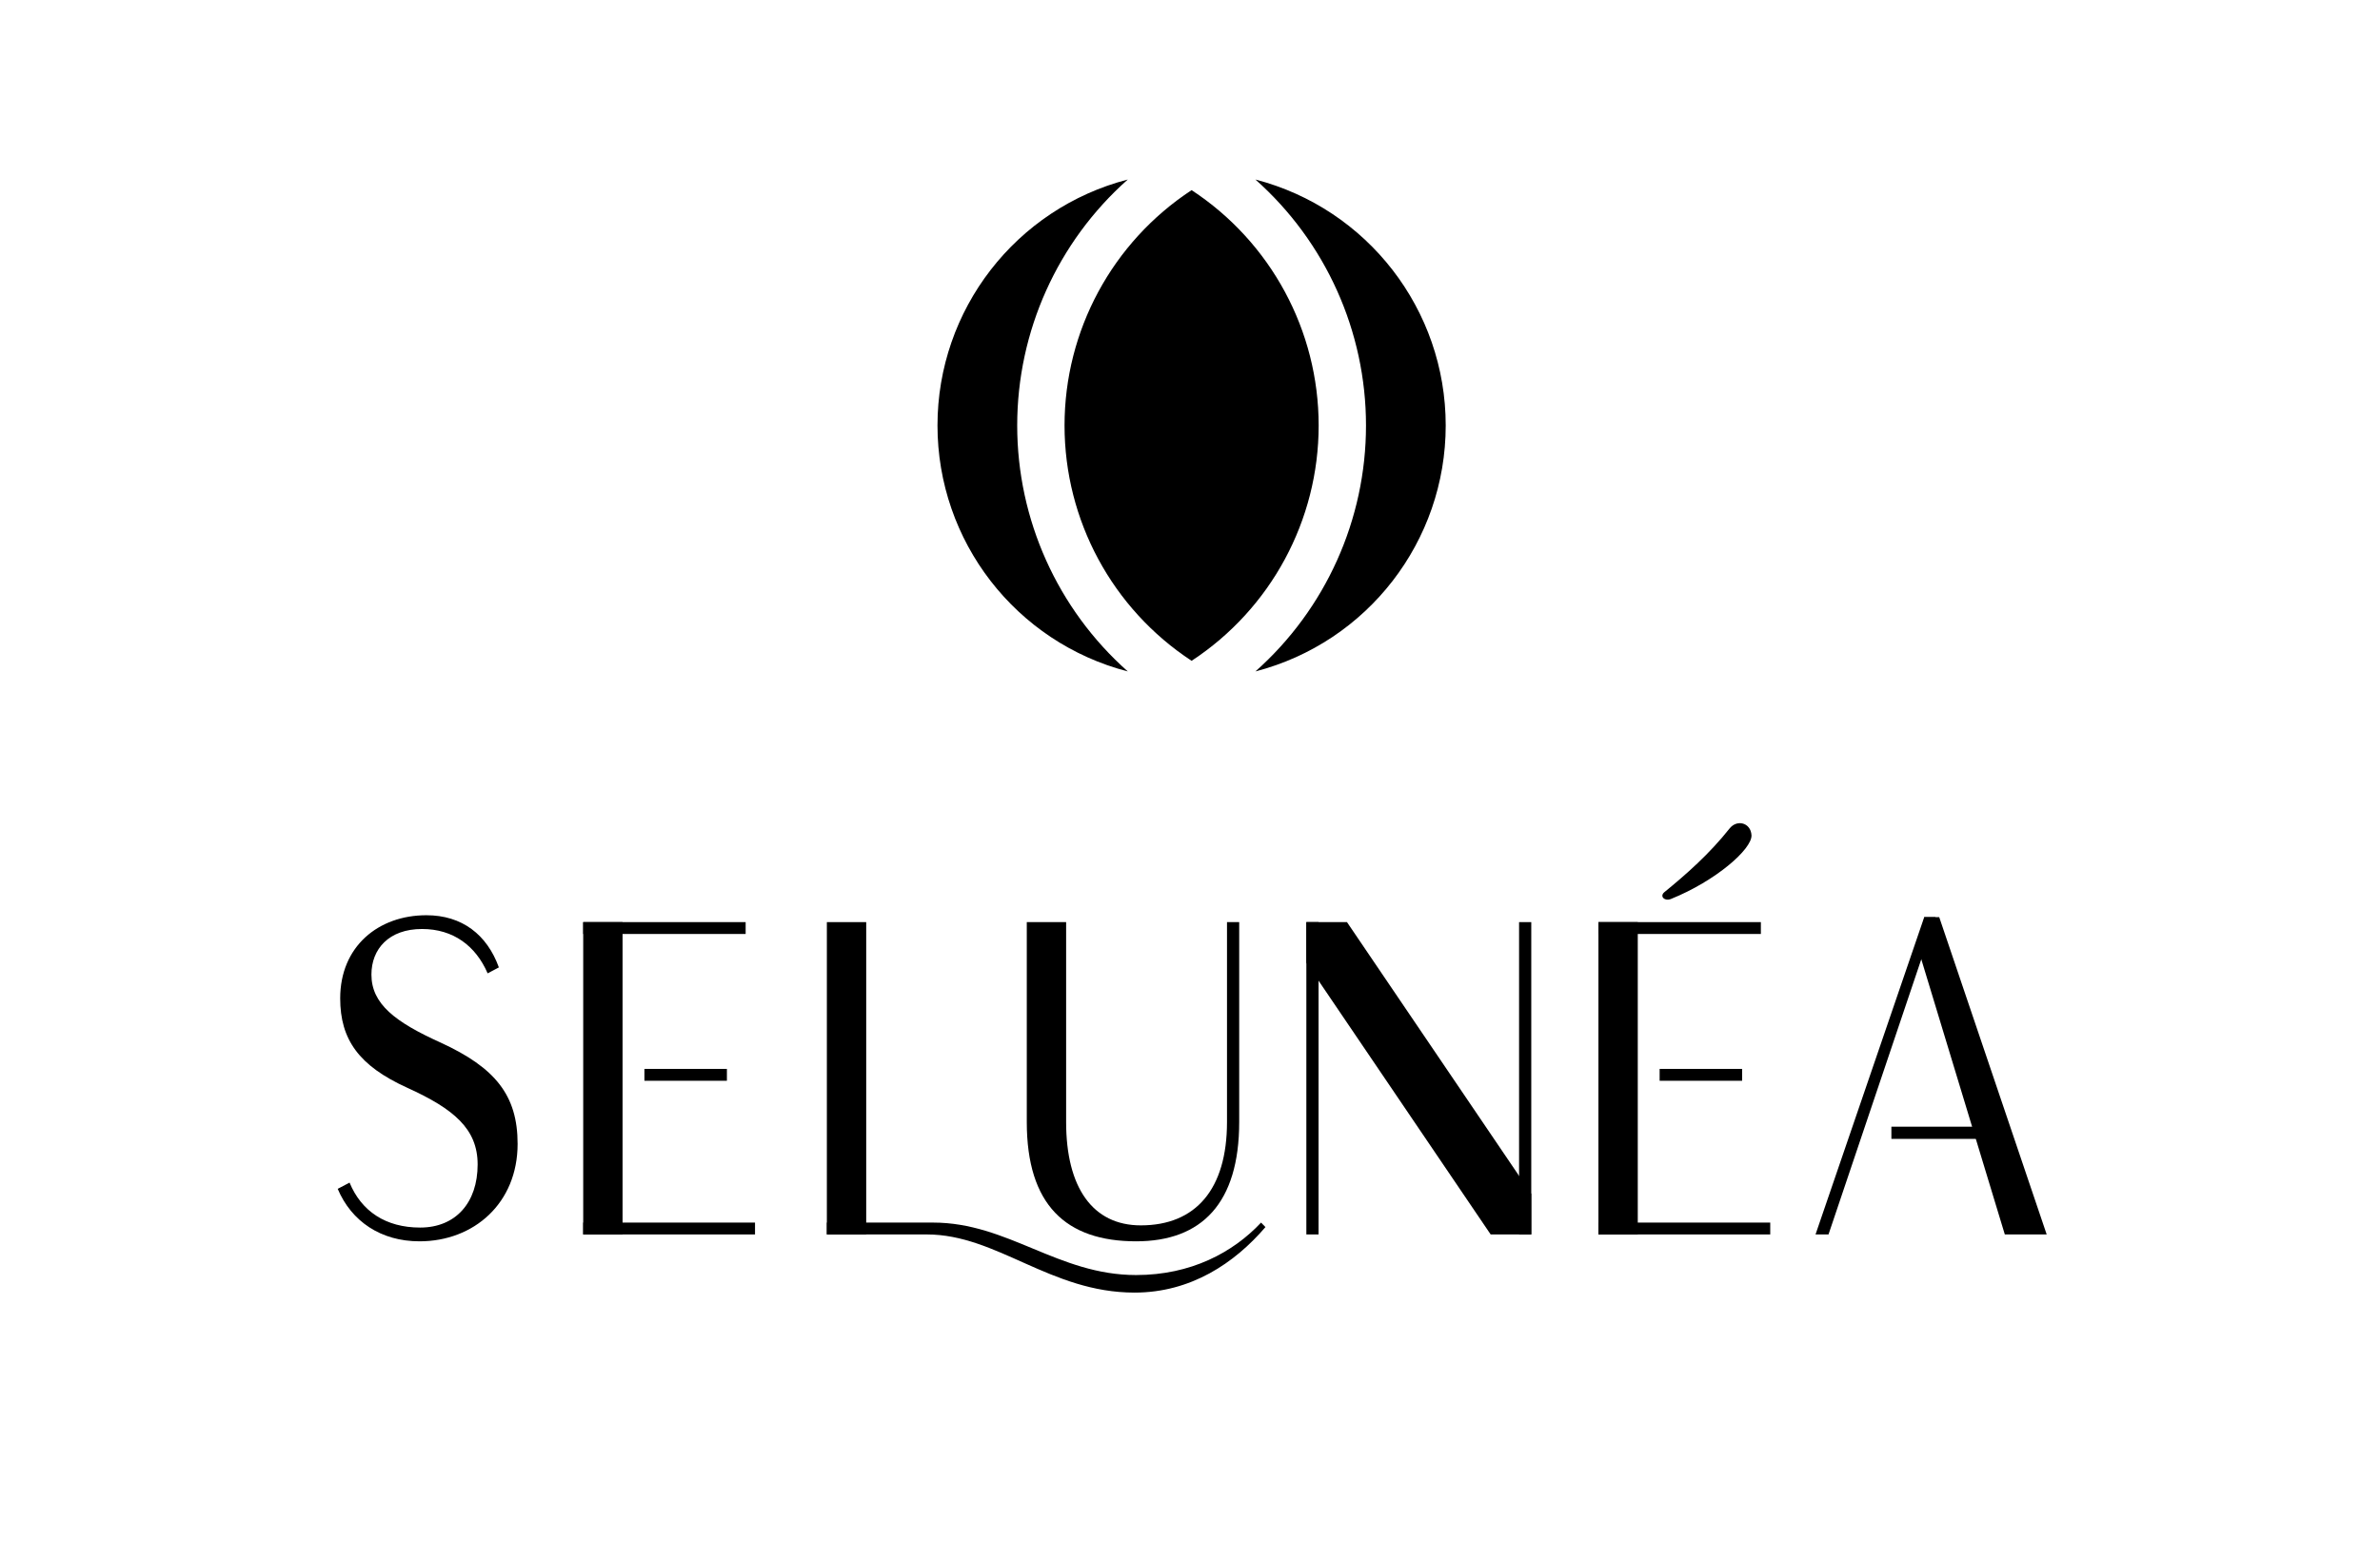
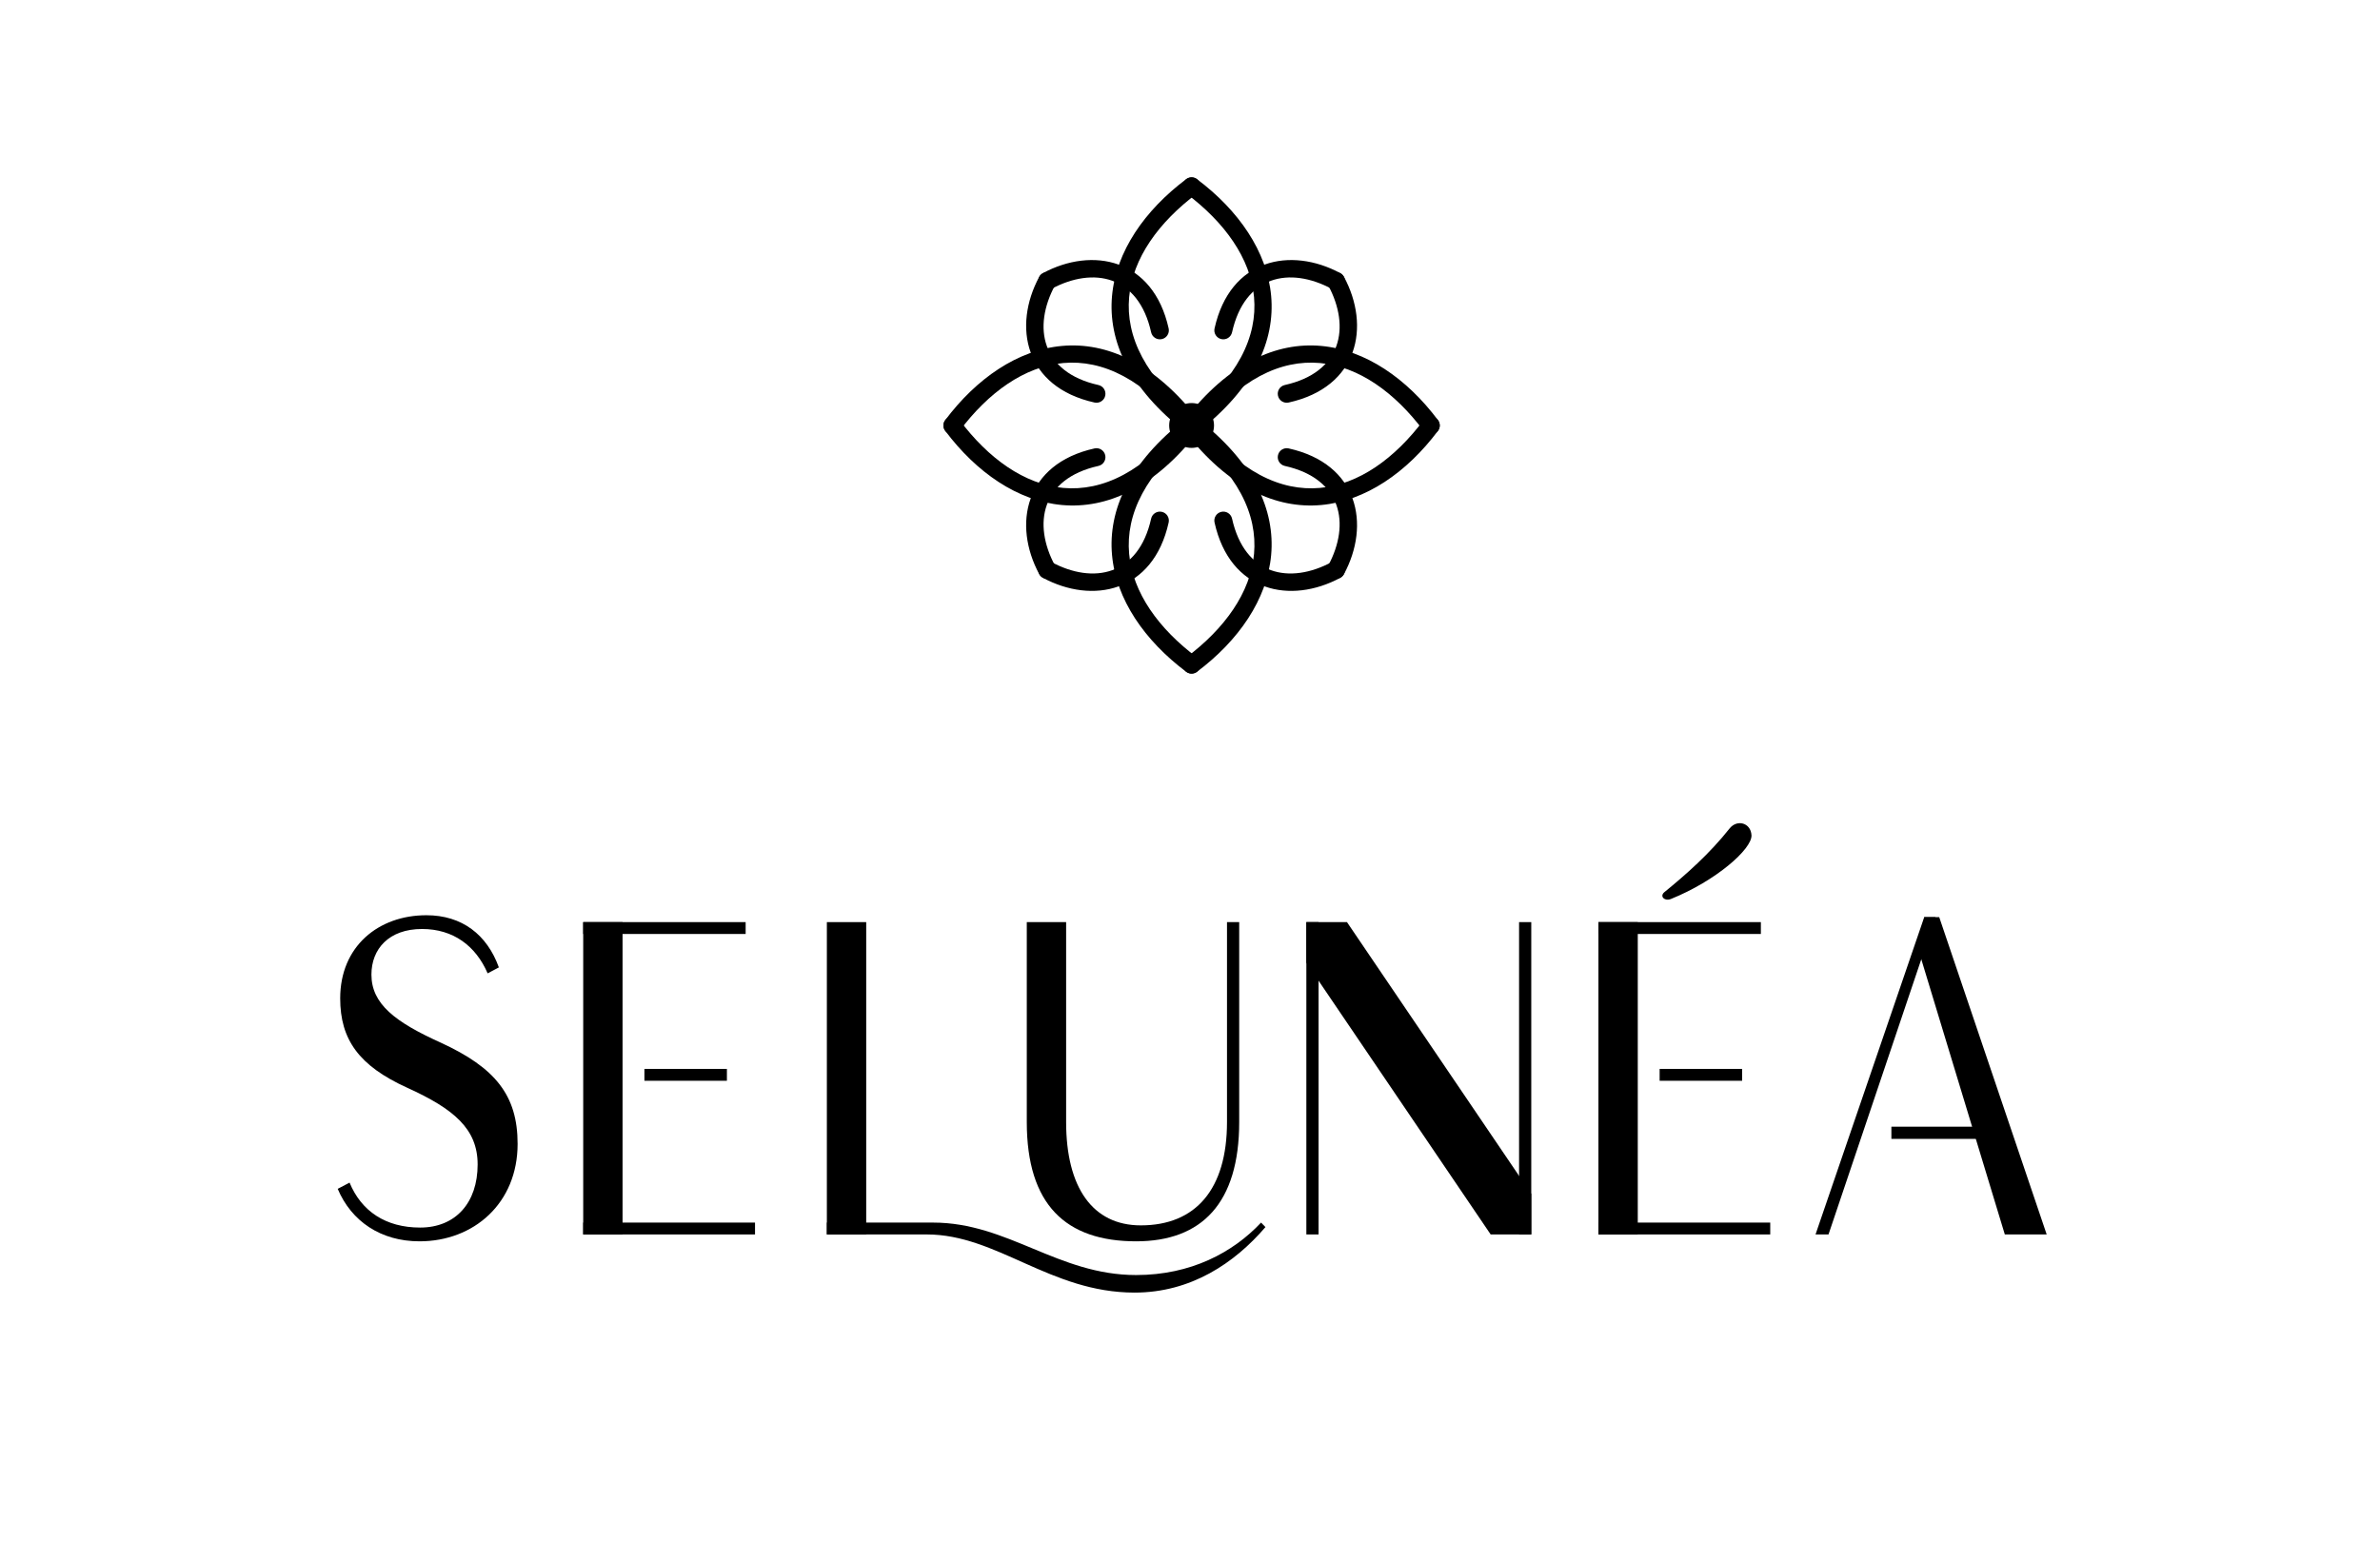
<svg xmlns="http://www.w3.org/2000/svg" viewBox="0 0 640 420" width="640" height="420" role="img" aria-labelledby="title">
  <g id="symbol" fill="#000000" transform="translate(234.67 28.67) scale(0.67)">
-     <path d="M 102.39 29.27 A 102 102 0 0 0 102.39 226.73 A 132 132 0 0 1 102.39 29.27 Z" />
-     <path d="M 128 33.53 A 113 113 0 0 0 128 222.47 A 113 113 0 0 0 128 33.53 Z" />
-     <path d="M 153.61 29.27 A 102 102 0 0 1 153.61 226.73 A 132 132 0 0 0 153.61 29.27 Z" />
+     <path d="M 130.85 130.2 C 163.27 88.25 198.09 99.45 221.12 130.16 A 3.6 3.6 0 0 0 226.88 125.84 C 201.91 92.55 160.73 79.75 125.15 125.8 A 3.6 3.6 0 0 0 130.85 130.2 Z" />
+     <path d="M 221.12 125.84 C 198.09 156.55 163.27 167.75 130.85 125.8 A 3.6 3.6 0 0 0 125.15 130.2 C 160.73 176.25 201.91 163.45 226.88 130.16 A 3.6 3.6 0 0 0 221.12 125.84 Z" />
+     <path d="M 125.8 130.85 C 167.75 163.27 156.55 198.09 125.84 221.12 A 3.6 3.6 0 0 0 130.16 226.88 C 163.45 201.91 176.25 160.73 130.2 125.15 A 3.6 3.6 0 0 0 125.8 130.85 Z" />
+     <path d="M 130.16 221.12 C 99.45 198.09 88.25 163.27 130.2 130.85 A 3.6 3.6 0 0 0 125.8 125.15 C 79.75 160.73 92.55 201.91 125.84 226.88 A 3.6 3.6 0 0 0 130.16 221.12 Z" />
+     <path d="M 125.15 125.8 C 92.73 167.75 57.91 156.55 34.88 125.84 A 3.6 3.6 0 0 0 29.12 130.16 C 54.09 163.45 95.27 176.25 130.85 130.2 A 3.6 3.6 0 0 0 125.15 125.8 Z" />
+     <path d="M 34.88 130.16 C 57.91 99.45 92.73 88.25 125.15 130.2 A 3.6 3.6 0 0 0 130.85 125.8 C 95.27 79.75 54.09 92.55 29.12 125.84 A 3.6 3.6 0 0 0 34.88 130.16 Z" />
+     <path d="M 130.2 125.15 C 88.25 92.73 99.45 57.91 130.16 34.88 A 3.6 3.6 0 0 0 125.84 29.12 C 92.55 54.09 79.75 95.27 125.8 130.85 A 3.6 3.6 0 0 0 130.2 125.15 Z" />
+     <path d="M 125.84 34.88 C 156.55 57.91 167.75 92.73 125.8 125.15 A 3.6 3.6 0 0 0 130.2 130.85 C 176.25 95.27 163.45 54.09 130.16 29.12 A 3.6 3.6 0 0 0 125.84 34.88 Z" />
+     <path d="M 165.4 144.24 C 188.24 149.32 191.91 167.38 182.81 184.28 A 3.6 3.6 0 0 0 189.15 187.69 C 199.85 167.82 195.04 143.45 166.96 137.21 A 3.6 3.6 0 0 0 165.4 144.24 Z" />
+     <path d="M 184.28 182.81 C 167.38 191.91 149.32 188.24 144.24 165.4 A 3.6 3.6 0 0 0 137.21 166.96 C 143.45 195.04 167.82 199.85 187.69 189.15 A 3.6 3.6 0 0 0 184.28 182.81 Z" />
+     <path d="M 111.76 165.4 C 106.68 188.24 88.62 191.91 71.72 182.81 A 3.6 3.6 0 0 0 68.31 189.15 C 88.18 199.85 112.55 195.04 118.79 166.96 A 3.6 3.6 0 0 0 111.76 165.4 Z" />
+     <path d="M 73.19 184.28 C 64.09 167.38 67.76 149.32 90.6 144.24 A 3.6 3.6 0 0 0 89.04 137.21 C 60.96 143.45 56.15 167.82 66.85 187.69 A 3.6 3.6 0 0 0 73.19 184.28 Z" />
+     <path d="M 90.6 111.76 C 67.76 106.68 64.09 88.62 73.19 71.72 A 3.6 3.6 0 0 0 66.85 68.31 C 56.15 88.18 60.96 112.55 89.04 118.79 A 3.6 3.6 0 0 0 90.6 111.76 Z" />
+     <path d="M 71.72 73.19 C 88.62 64.09 106.68 67.76 111.76 90.6 A 3.6 3.6 0 0 0 118.79 89.04 C 112.55 60.96 88.18 56.15 68.31 66.85 A 3.6 3.6 0 0 0 71.72 73.19 Z" />
+     <path d="M 144.24 90.6 C 149.32 67.76 167.38 64.09 184.28 73.19 A 3.6 3.6 0 0 0 187.69 66.85 C 167.82 56.15 143.45 60.96 137.21 89.04 A 3.6 3.6 0 0 0 144.24 90.6 Z" />
+     <path d="M 182.81 71.72 C 191.91 88.62 188.24 106.68 165.4 111.76 A 3.6 3.6 0 0 0 166.96 118.79 C 195.04 112.55 199.85 88.18 189.15 68.31 A 3.6 3.6 0 0 0 182.81 71.72 Z" />
+     <path d="M 128 119 A 9 9 0 1 1 128 137 A 9 9 0 1 1 128 119 Z" />
  </g>
  <g id="wordmark" fill="#000000">
    <path d="M 134.15 260.18 L 131.13 261.78 C 127.93 254.38 121.89 249.85 113.49 249.85 C 104.58 249.85 99.88 255.22 99.88 262.11 C 99.88 270.01 106.26 274.88 118.53 280.42 C 133.14 287.14 139.19 294.54 139.19 307.64 C 139.19 323.6 127.43 333.85 112.81 333.85 C 102.4 333.85 94.5 328.47 90.81 319.74 L 94 318.06 C 97.19 325.78 103.74 330.15 112.98 330.15 C 122.56 330.15 128.44 323.43 128.44 313.18 C 128.44 303.61 122.05 298.23 109.45 292.52 C 96.52 286.64 91.48 279.58 91.48 268.5 C 91.48 254.55 101.73 246.15 114.66 246.15 C 124.24 246.15 130.96 251.36 134.15 260.18 Z" />
    <path d="M 156.83 248 L 167.41 248 L 167.41 332 L 156.83 332 Z" />
    <path d="M 156.83 248 L 200.51 248 L 200.51 251.19 L 156.83 251.19 Z" />
    <path d="M 156.83 328.81 L 203.03 328.81 L 203.03 332 L 156.83 332 Z" />
    <path d="M 173.29 287.48 L 195.47 287.48 L 195.47 290.67 L 173.29 290.67 Z" />
    <path d="M 222.35 248 L 232.93 248 L 232.93 332 L 222.35 332 Z" />
    <path d="M 222.35 328.81 L 250.91 328.81 C 271.07 328.81 284.51 342.92 305.51 342.92 C 320.21 342.92 331.55 336.87 339.11 328.81 L 340.29 330.02 C 331.97 339.73 320.21 347.64 305.09 347.64 C 282.41 347.64 268.13 332 249.23 332 L 222.35 332 Z" />
    <path d="M 276.11 248 L 286.69 248 L 286.69 301.76 C 286.69 319.4 293.83 329.56 306.77 329.56 C 321.55 329.56 329.95 319.82 329.95 301.76 L 329.95 248 L 333.23 248 L 333.23 301.76 C 333.23 323.6 323.15 333.85 305.51 333.85 C 286.61 333.85 276.11 324.02 276.11 301.76 Z" />
    <path d="M 351.29 248 L 354.57 248 L 354.57 332 L 351.29 332 Z" />
    <path d="M 408.49 248 L 411.77 248 L 411.77 332 L 408.49 332 Z" />
    <path d="M 351.29 248 L 362.21 248 L 411.77 321.08 L 411.77 332 L 400.85 332 L 351.29 258.92 Z" />
    <path d="M 429.83 248 L 440.41 248 L 440.41 332 L 429.83 332 Z" />
    <path d="M 429.83 248 L 473.51 248 L 473.51 251.19 L 429.83 251.19 Z" />
    <path d="M 429.83 328.81 L 476.03 328.81 L 476.03 332 L 429.83 332 Z" />
    <path d="M 446.29 287.48 L 468.47 287.48 L 468.47 290.67 L 446.29 290.67 Z" />
    <path d="M 447.47 240.02 C 453.35 235.23 459.65 229.69 465.11 222.8 C 467.13 220.28 470.82 221.29 470.99 224.65 C 471.16 228.34 461.41 236.91 449.32 241.78 C 447.64 242.46 446.29 241.11 447.47 240.02 Z" />
    <path d="M 517.44 246.66 L 520.47 246.66 L 491.7 332 L 488.21 332 Z" />
    <path d="M 517.44 246.66 L 521.47 246.66 L 550.37 332 L 539.11 332 L 516.27 256.74 Z" />
    <path d="M 508.61 303.02 L 533.67 303.02 L 533.67 306.3 L 508.61 306.3 Z" />
  </g>
</svg>
